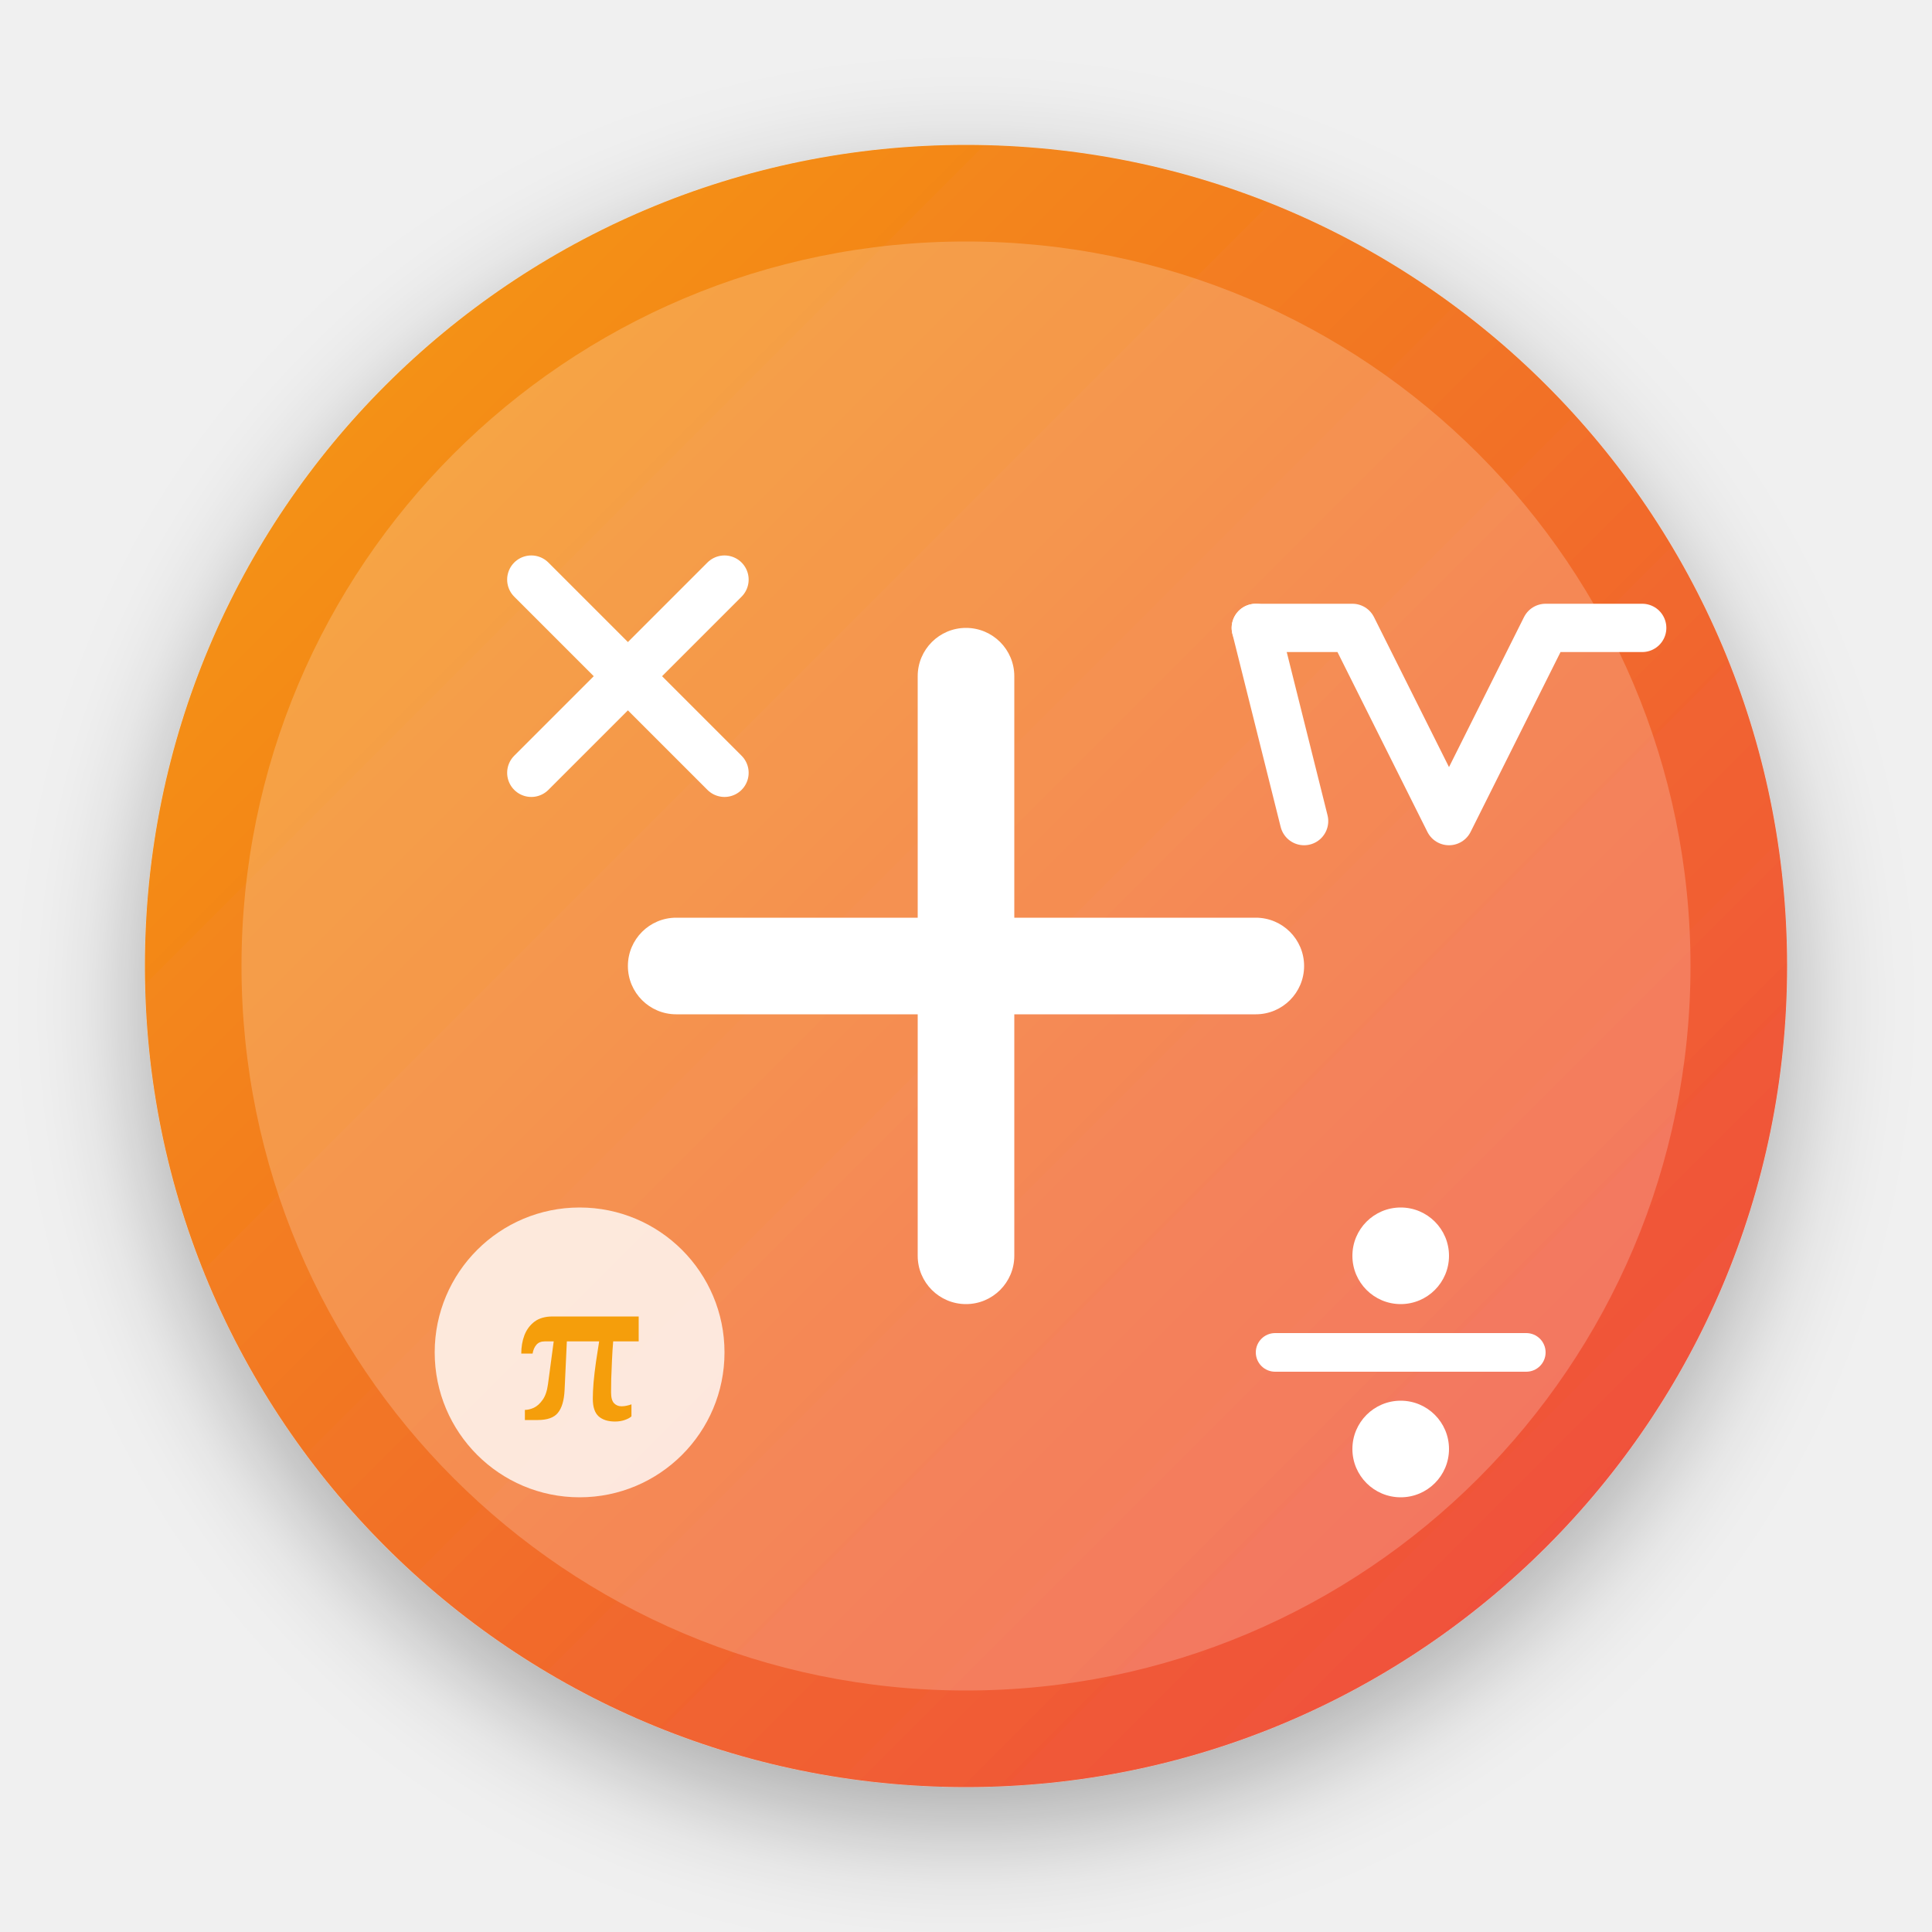
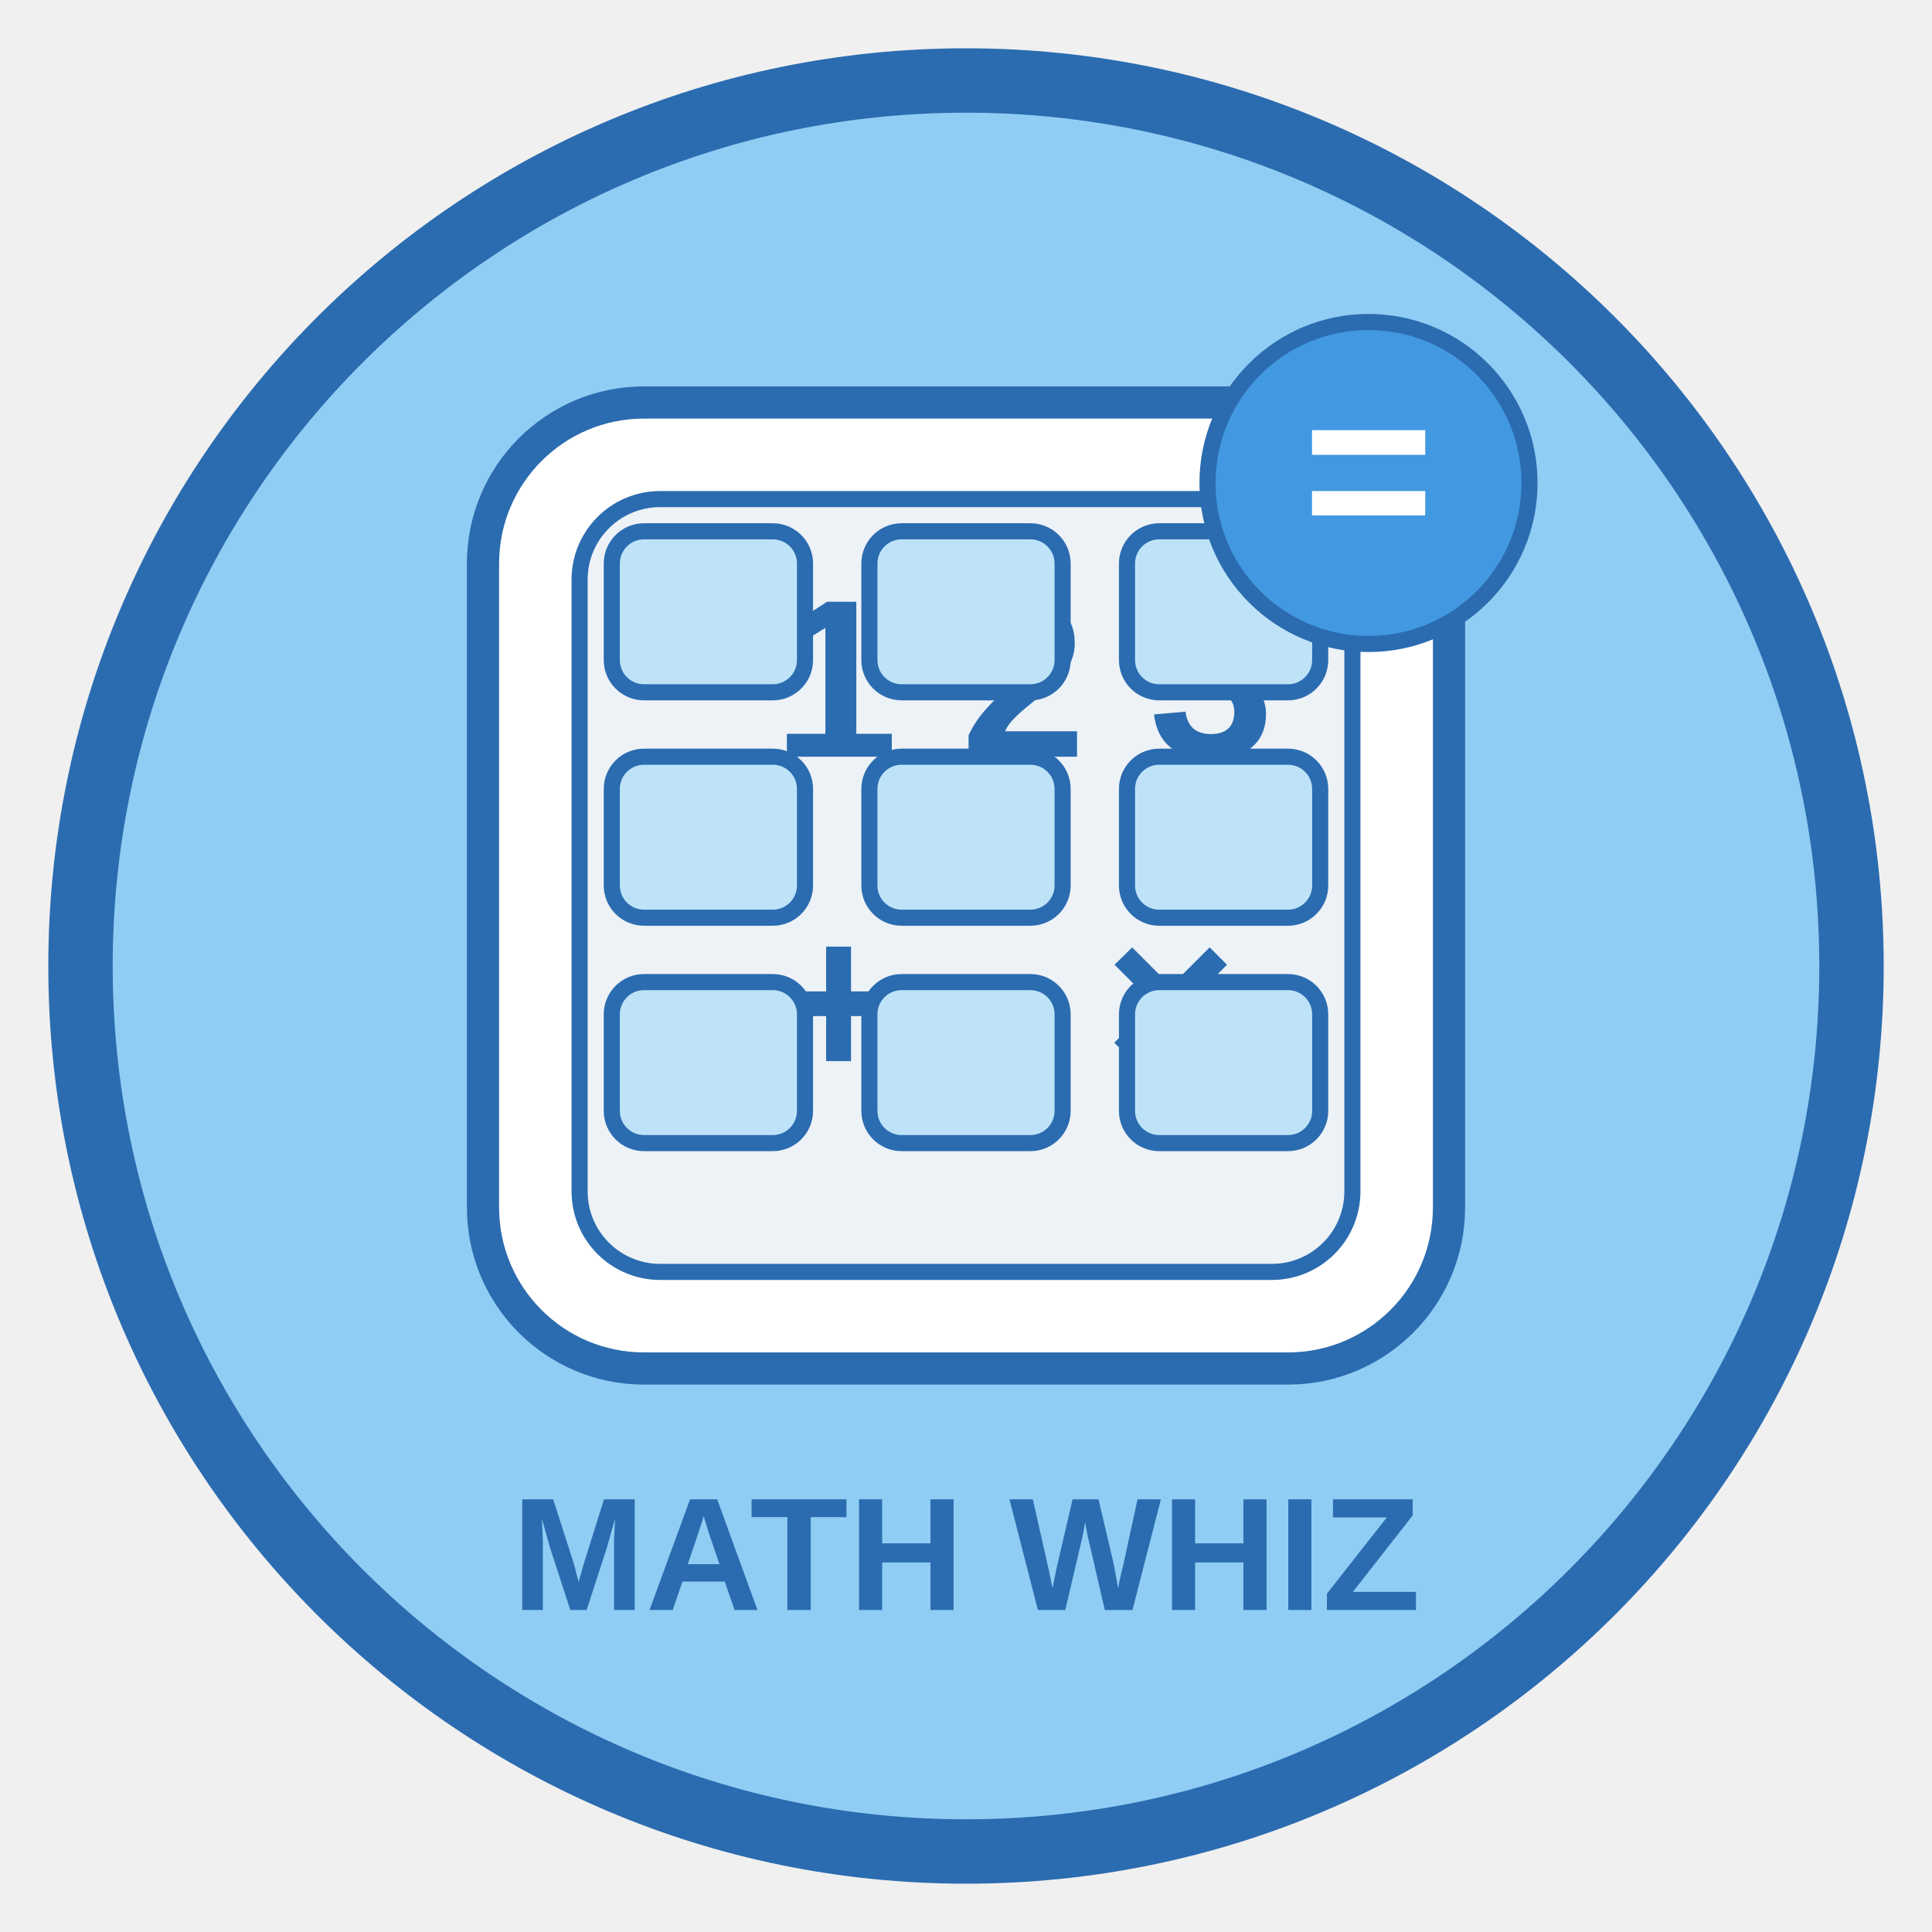
- <svg xmlns="http://www.w3.org/2000/svg" width="200" height="200" viewBox="0 0 200 200">
-   <defs>
-     <linearGradient id="grad" x1="0%" y1="0%" x2="100%" y2="100%">
-       <stop offset="0%" style="stop-color:#F59E0B;stop-opacity:1" />
-       <stop offset="100%" style="stop-color:#EF4444;stop-opacity:1" />
-     </linearGradient>
-     <filter id="shadow" x="-20%" y="-20%" width="140%" height="140%">
-       <feDropShadow dx="0" dy="4" stdDeviation="6" flood-opacity="0.3" />
-     </filter>
-   </defs>
-   <circle cx="100" cy="100" r="85" fill="url(#grad)" filter="url(#shadow)" />
-   <circle cx="100" cy="100" r="75" fill="#ffffff" opacity="0.2" />
-   <rect x="65" y="95" width="70" height="10" rx="5" fill="#ffffff" />
-   <rect x="95" y="65" width="10" height="70" rx="5" fill="#ffffff" />
-   <circle cx="60" cy="140" r="15" fill="#ffffff" fill-opacity="0.8" />
-   <text x="60" y="147" font-family="serif" font-size="20" font-weight="bold" text-anchor="middle" fill="#F59E0B">π</text>
-   <path d="M130 65 L140 65 L150 85 L160 65 L170 65" fill="none" stroke="#ffffff" stroke-width="5" stroke-linecap="round" stroke-linejoin="round" />
-   <path d="M130 65 L135 85" fill="none" stroke="#ffffff" stroke-width="5" stroke-linecap="round" />
-   <circle cx="145" cy="130" r="5" fill="#ffffff" />
-   <circle cx="145" cy="150" r="5" fill="#ffffff" />
-   <rect x="130" y="138" width="30" height="4" rx="2" fill="#ffffff" />
-   <path d="M55 60 L75 80" fill="none" stroke="#ffffff" stroke-width="5" stroke-linecap="round" />
-   <path d="M75 60 L55 80" fill="none" stroke="#ffffff" stroke-width="5" stroke-linecap="round" />
+ <svg xmlns="http://www.w3.org/2000/svg" width="120" height="120" viewBox="0 0 120 120">
+   <circle cx="60" cy="60" r="55" fill="#90cdf4" stroke="#2b6cb0" stroke-width="4" />
+   <g transform="translate(30, 25)">
+     <rect x="0" y="0" width="60" height="60" rx="10" ry="10" fill="#ffffff" stroke="#2b6cb0" stroke-width="2" />
+     <rect x="6" y="6" width="48" height="48" rx="5" ry="5" fill="#edf2f7" stroke="#2b6cb0" stroke-width="1" />
+     <text x="18" y="22" font-family="Arial, sans-serif" font-size="14" font-weight="bold" fill="#2b6cb0">1 2 3</text>
+     <text x="18" y="42" font-family="Arial, sans-serif" font-size="14" font-weight="bold" fill="#2b6cb0">+ - ×</text>
+     <rect x="8" y="8" width="12" height="10" rx="2" ry="2" fill="#bee3f8" stroke="#2b6cb0" stroke-width="1" />
+     <rect x="24" y="8" width="12" height="10" rx="2" ry="2" fill="#bee3f8" stroke="#2b6cb0" stroke-width="1" />
+     <rect x="40" y="8" width="12" height="10" rx="2" ry="2" fill="#bee3f8" stroke="#2b6cb0" stroke-width="1" />
+     <rect x="8" y="22" width="12" height="10" rx="2" ry="2" fill="#bee3f8" stroke="#2b6cb0" stroke-width="1" />
+     <rect x="24" y="22" width="12" height="10" rx="2" ry="2" fill="#bee3f8" stroke="#2b6cb0" stroke-width="1" />
+     <rect x="40" y="22" width="12" height="10" rx="2" ry="2" fill="#bee3f8" stroke="#2b6cb0" stroke-width="1" />
+     <rect x="8" y="36" width="12" height="10" rx="2" ry="2" fill="#bee3f8" stroke="#2b6cb0" stroke-width="1" />
+     <rect x="24" y="36" width="12" height="10" rx="2" ry="2" fill="#bee3f8" stroke="#2b6cb0" stroke-width="1" />
+     <rect x="40" y="36" width="12" height="10" rx="2" ry="2" fill="#bee3f8" stroke="#2b6cb0" stroke-width="1" />
+     <g transform="translate(55, 5)">
+       <circle cx="0" cy="0" r="10" fill="#4299e1" stroke="#2b6cb0" stroke-width="1" />
+       <text x="0" y="4" font-family="Arial, sans-serif" font-size="14" font-weight="bold" text-anchor="middle" fill="#ffffff">=</text>
+     </g>
+   </g>
+   <text x="60" y="100" font-family="Arial, sans-serif" font-size="10" font-weight="bold" text-anchor="middle" fill="#2b6cb0">MATH WHIZ</text>
</svg>
